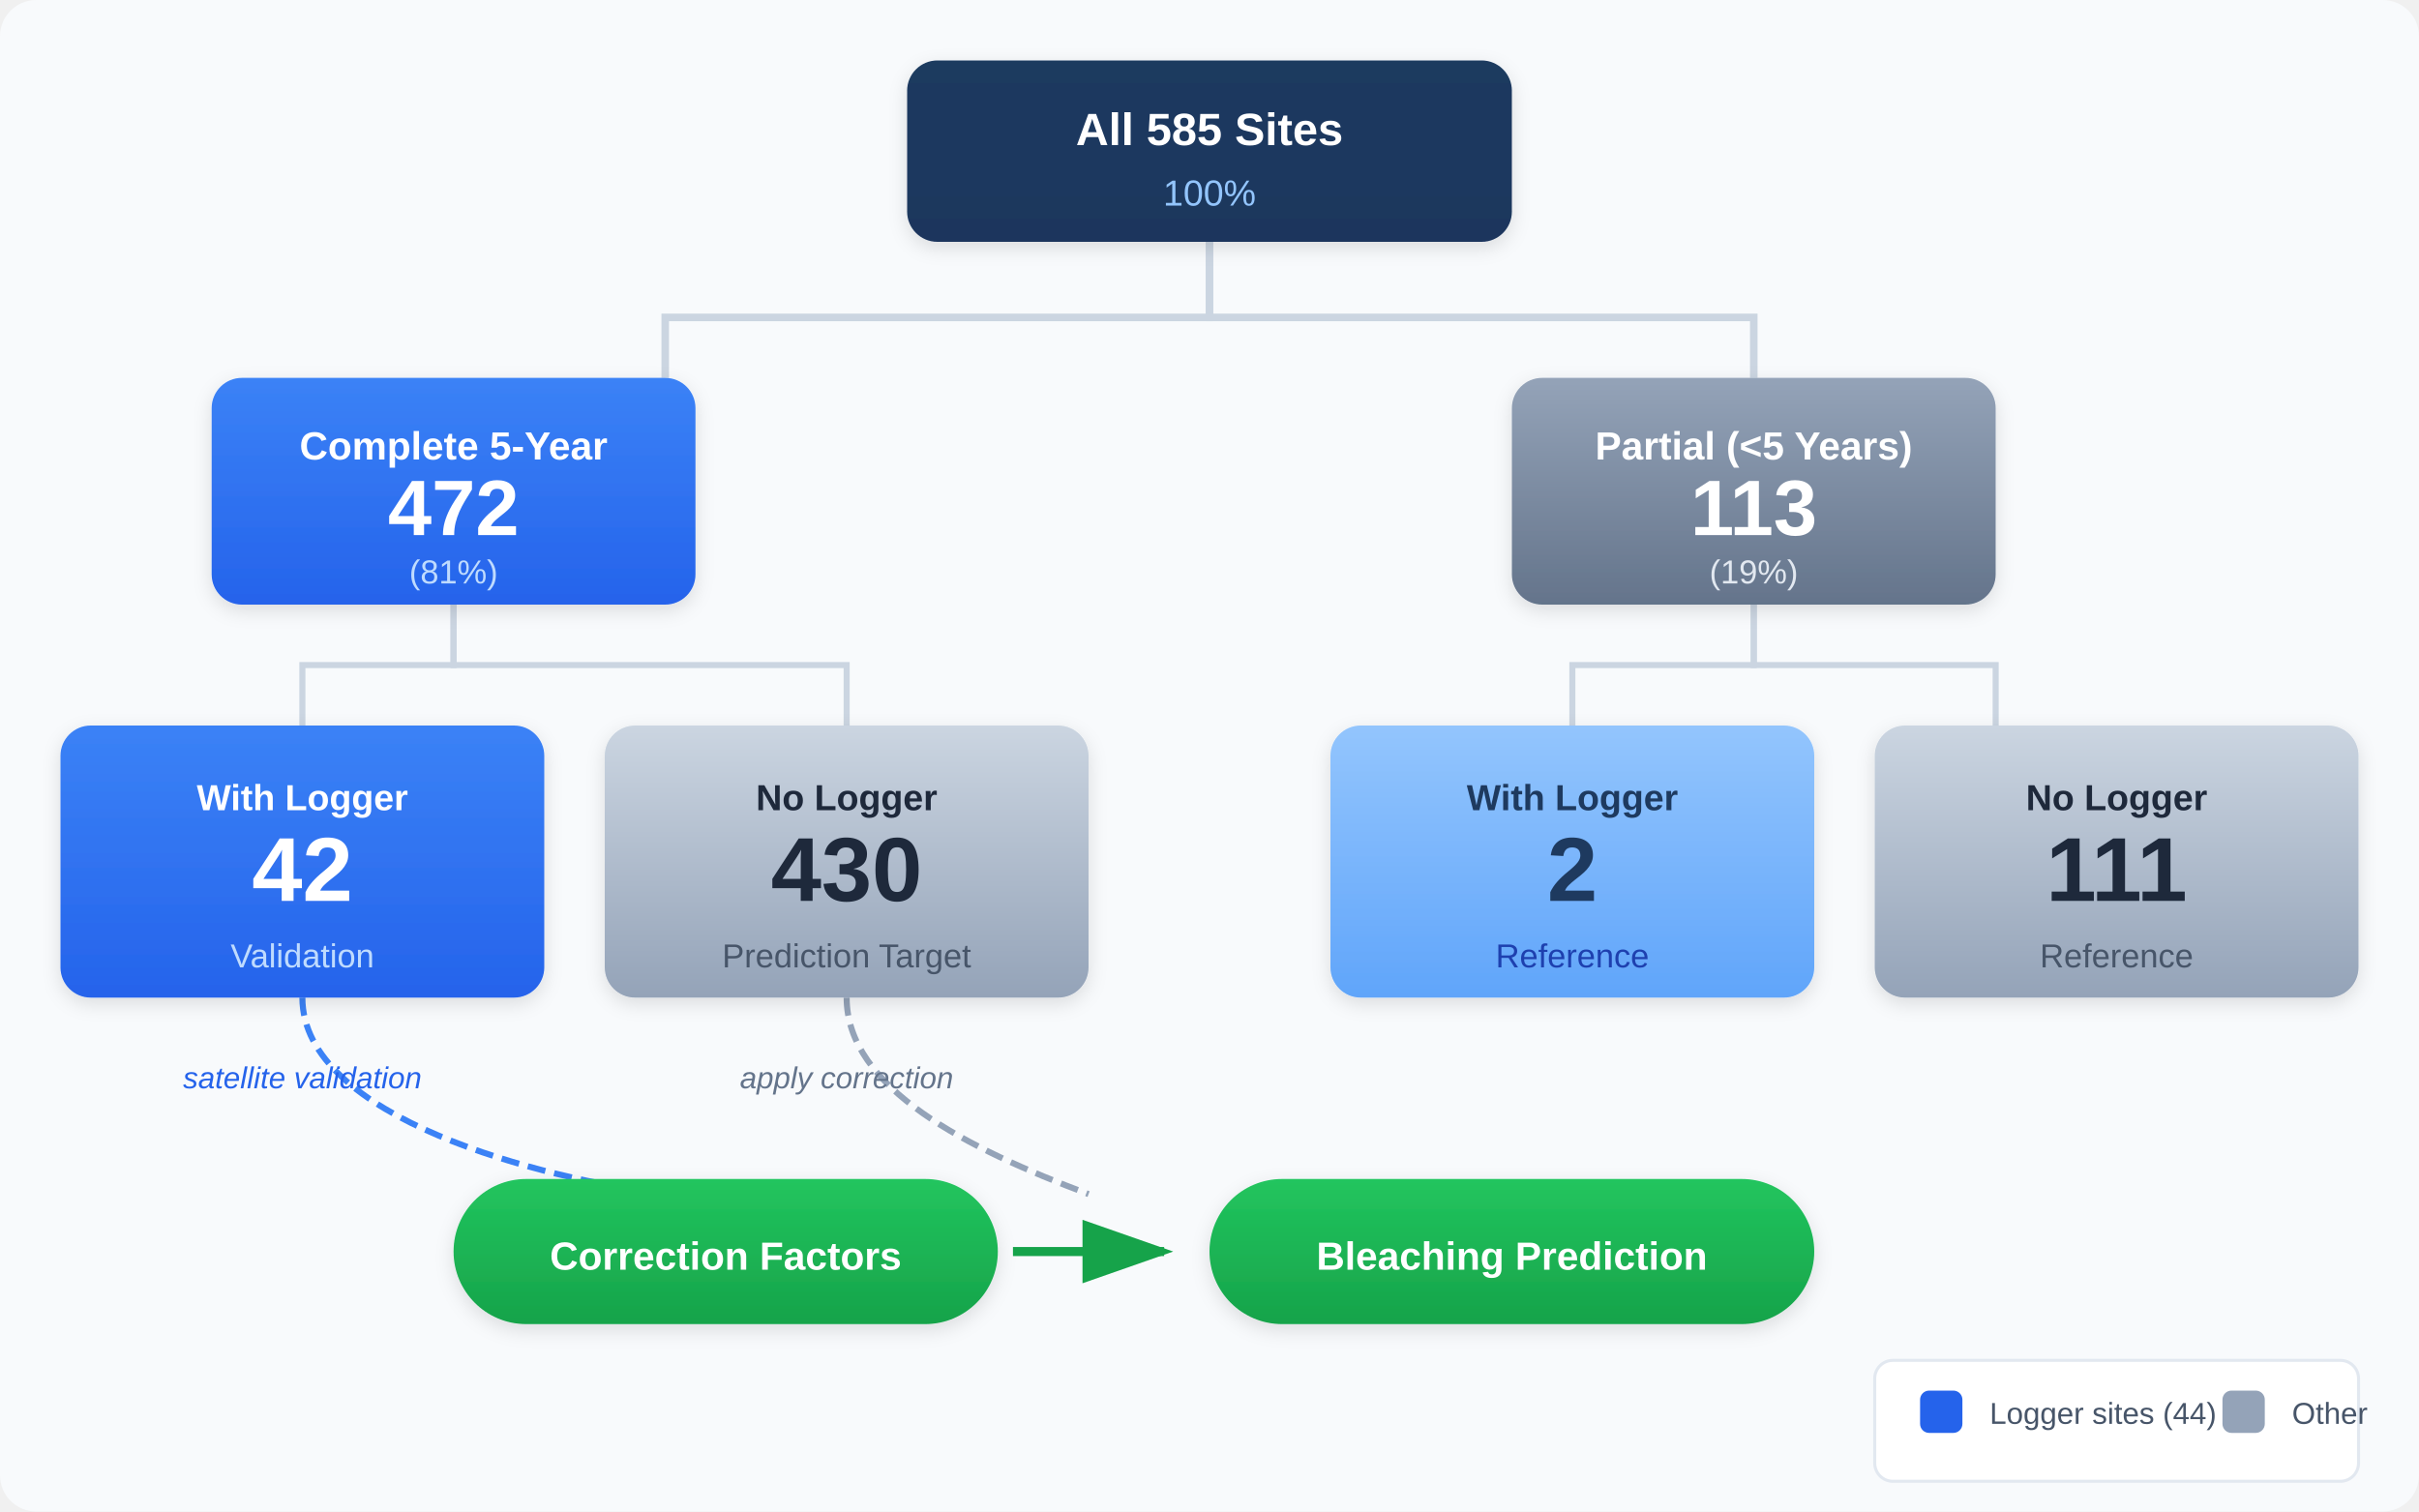
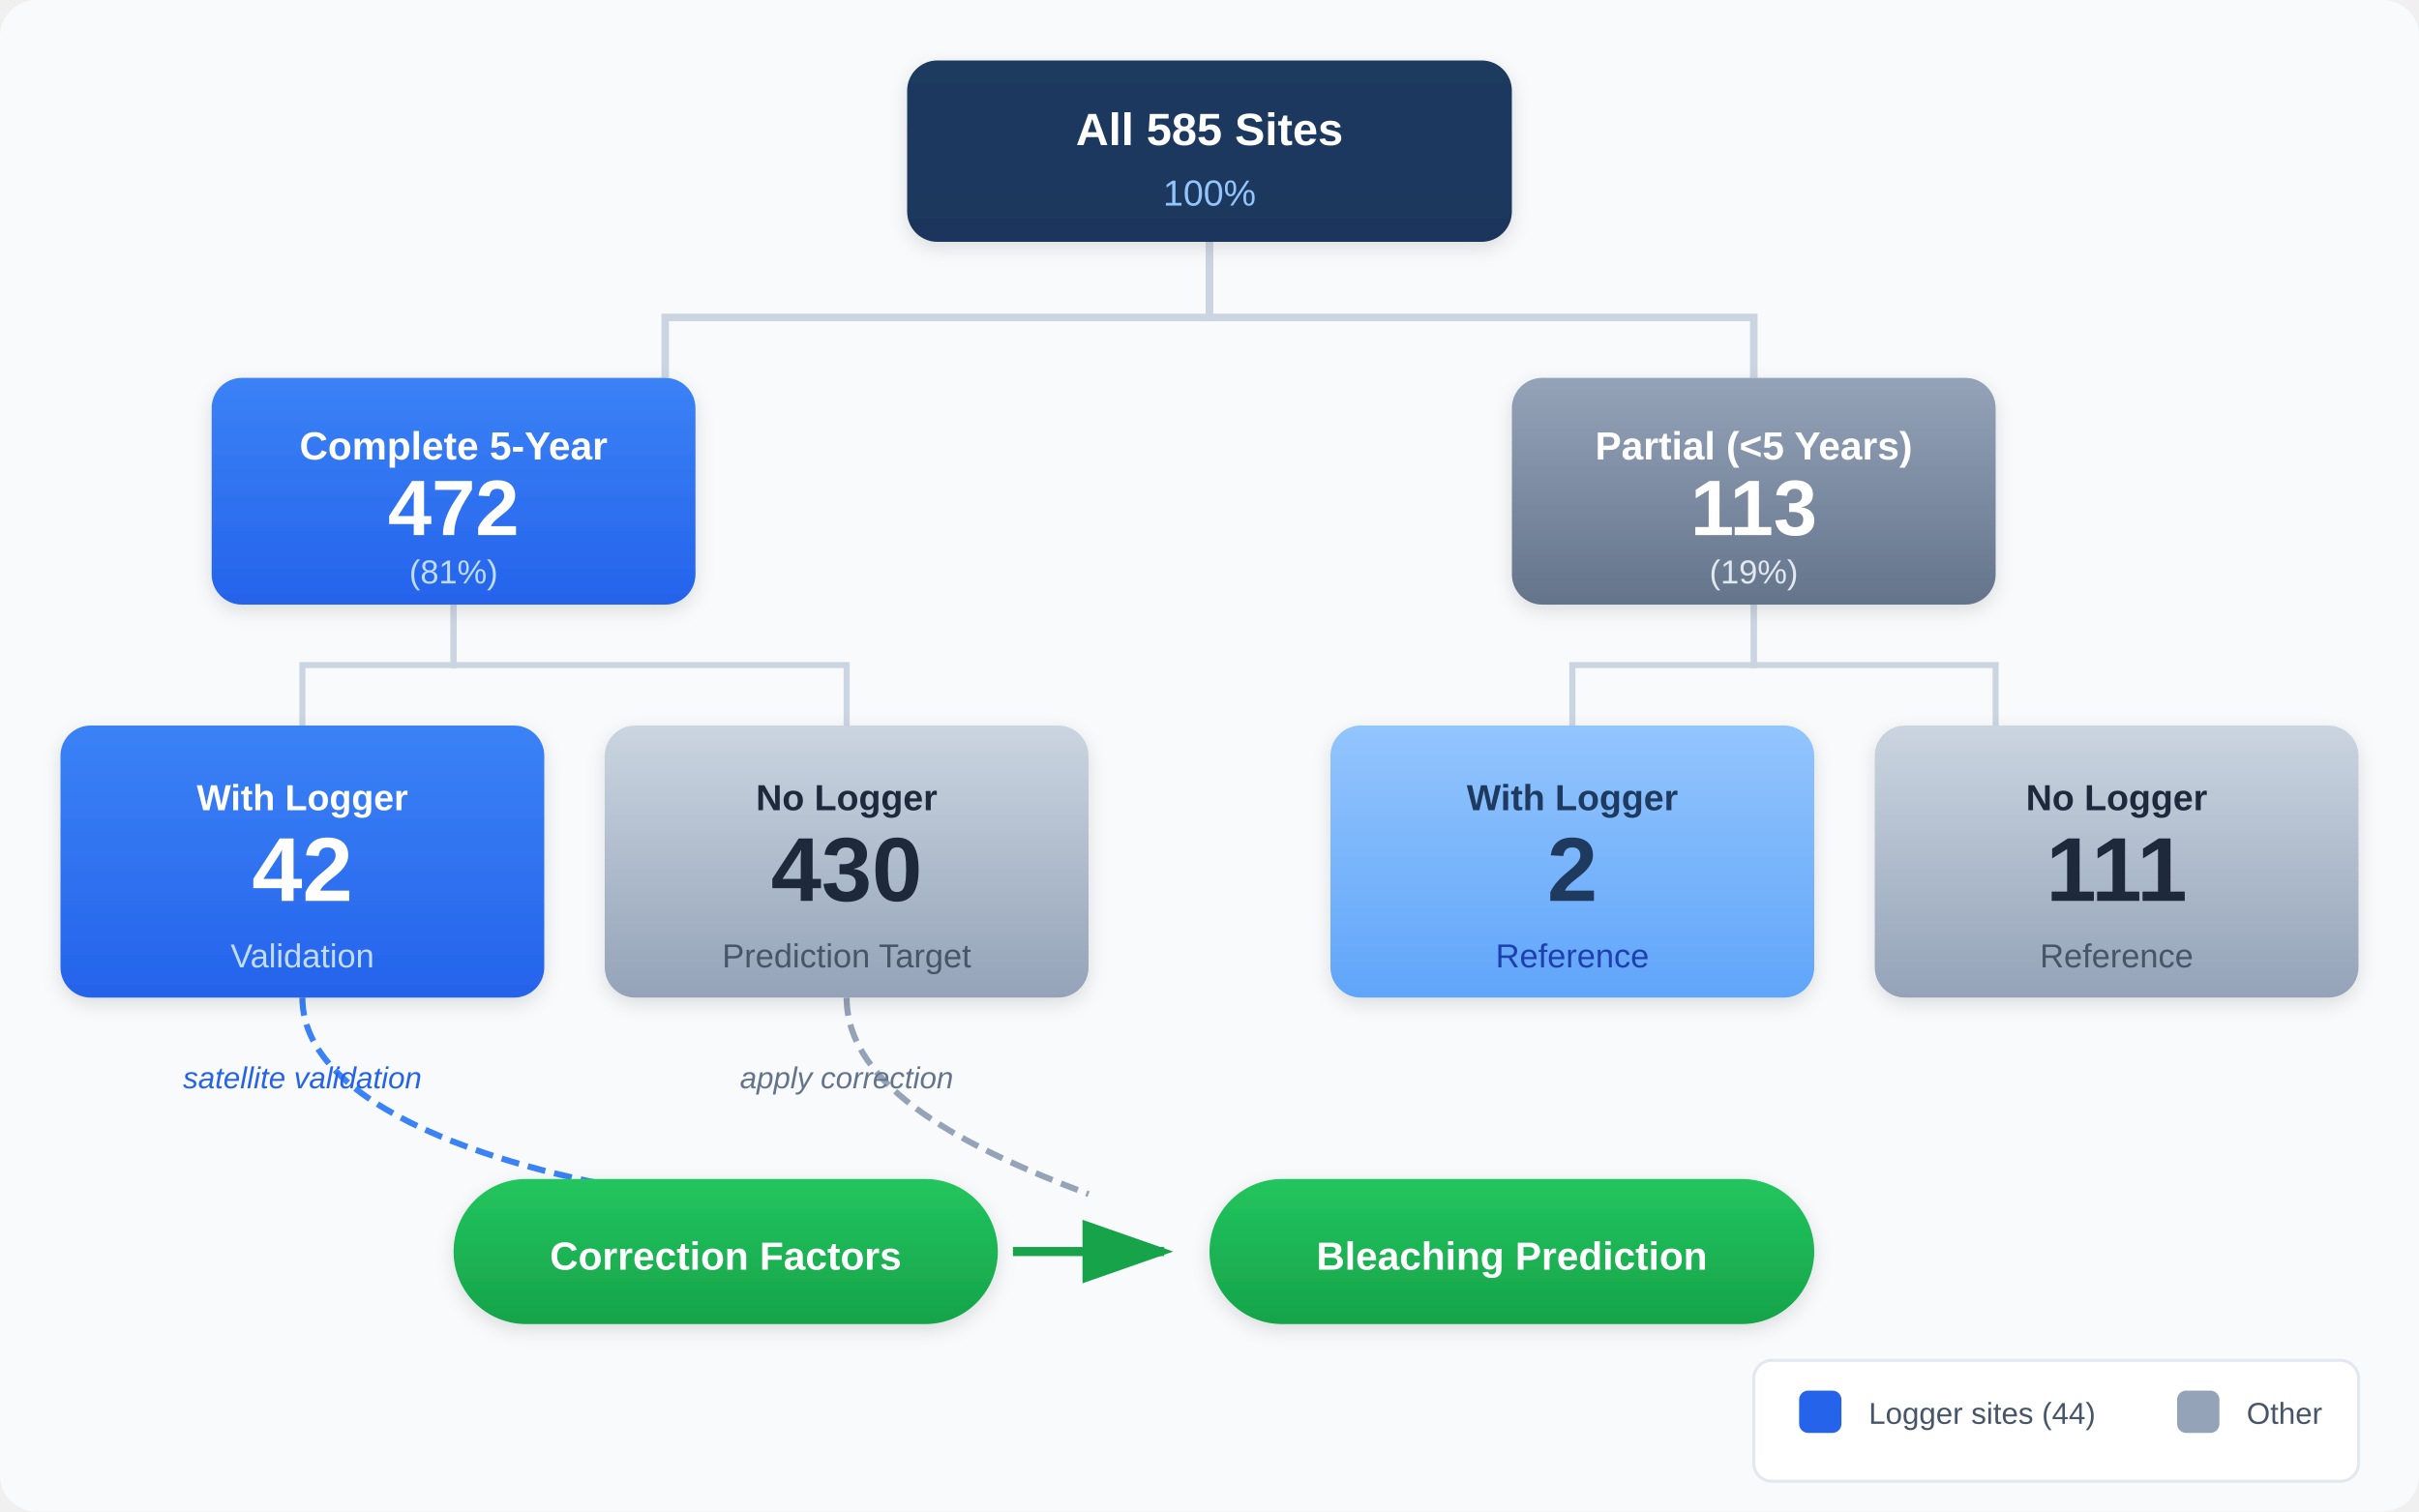
<svg xmlns="http://www.w3.org/2000/svg" viewBox="0 0 800 500" font-family="'Helvetica Neue', Arial, sans-serif">
  <defs>
    <linearGradient id="blueGrad" x1="0%" y1="0%" x2="0%" y2="100%">
      <stop offset="0%" style="stop-color:#3b82f6" />
      <stop offset="100%" style="stop-color:#2563eb" />
    </linearGradient>
    <linearGradient id="grayGrad" x1="0%" y1="0%" x2="0%" y2="100%">
      <stop offset="0%" style="stop-color:#94a3b8" />
      <stop offset="100%" style="stop-color:#64748b" />
    </linearGradient>
    <linearGradient id="lightBlueGrad" x1="0%" y1="0%" x2="0%" y2="100%">
      <stop offset="0%" style="stop-color:#93c5fd" />
      <stop offset="100%" style="stop-color:#60a5fa" />
    </linearGradient>
    <linearGradient id="lightGrayGrad" x1="0%" y1="0%" x2="0%" y2="100%">
      <stop offset="0%" style="stop-color:#cbd5e1" />
      <stop offset="100%" style="stop-color:#94a3b8" />
    </linearGradient>
    <linearGradient id="navyGrad" x1="0%" y1="0%" x2="0%" y2="100%">
      <stop offset="0%" style="stop-color:#1e3a5f" />
      <stop offset="100%" style="stop-color:#1a365d" />
    </linearGradient>
    <linearGradient id="greenGrad" x1="0%" y1="0%" x2="0%" y2="100%">
      <stop offset="0%" style="stop-color:#22c55e" />
      <stop offset="100%" style="stop-color:#16a34a" />
    </linearGradient>
    <filter id="shadow" x="-20%" y="-20%" width="140%" height="140%">
      <feDropShadow dx="0" dy="2" stdDeviation="3" flood-color="#000" flood-opacity="0.12" />
    </filter>
    <marker id="arrowhead" markerWidth="10" markerHeight="7" refX="9" refY="3.5" orient="auto">
      <polygon points="0 0, 10 3.5, 0 7" fill="#16a34a" />
    </marker>
  </defs>
  <rect width="800" height="500" fill="#f8fafc" rx="12" />
  <path d="M 400 80 L 400 105 L 220 105 L 220 125" stroke="#cbd5e1" stroke-width="2.5" fill="none" />
  <path d="M 400 80 L 400 105 L 580 105 L 580 125" stroke="#cbd5e1" stroke-width="2.5" fill="none" />
  <path d="M 150 200 L 150 220 L 100 220 L 100 240" stroke="#cbd5e1" stroke-width="2" fill="none" />
  <path d="M 150 200 L 150 220 L 280 220 L 280 240" stroke="#cbd5e1" stroke-width="2" fill="none" />
  <path d="M 580 200 L 580 220 L 520 220 L 520 240" stroke="#cbd5e1" stroke-width="2" fill="none" />
  <path d="M 580 200 L 580 220 L 660 220 L 660 240" stroke="#cbd5e1" stroke-width="2" fill="none" />
  <path d="M 100 330 C 100 370, 180 390, 220 395" stroke="#3b82f6" stroke-width="2" fill="none" stroke-dasharray="6,3" />
  <path d="M 280 330 C 280 360, 320 380, 360 395" stroke="#94a3b8" stroke-width="2" fill="none" stroke-dasharray="6,3" />
  <g filter="url(#shadow)">
    <rect x="300" y="20" width="200" height="60" rx="10" fill="url(#navyGrad)" />
  </g>
  <text x="400" y="48" text-anchor="middle" fill="white" font-size="15" font-weight="600">All 585 Sites</text>
  <text x="400" y="68" text-anchor="middle" fill="#93c5fd" font-size="12">100%</text>
  <g filter="url(#shadow)">
    <rect x="70" y="125" width="160" height="75" rx="10" fill="url(#blueGrad)" />
  </g>
  <text x="150" y="152" text-anchor="middle" fill="white" font-size="13" font-weight="600">Complete 5-Year</text>
  <text x="150" y="177" text-anchor="middle" fill="white" font-size="26" font-weight="700">472</text>
  <text x="150" y="193" text-anchor="middle" fill="#bfdbfe" font-size="11">(81%)</text>
  <g filter="url(#shadow)">
    <rect x="500" y="125" width="160" height="75" rx="10" fill="url(#grayGrad)" />
  </g>
  <text x="580" y="152" text-anchor="middle" fill="white" font-size="13" font-weight="600">Partial (&lt;5 Years)</text>
  <text x="580" y="177" text-anchor="middle" fill="white" font-size="26" font-weight="700">113</text>
  <text x="580" y="193" text-anchor="middle" fill="#e2e8f0" font-size="11">(19%)</text>
  <g filter="url(#shadow)">
    <rect x="20" y="240" width="160" height="90" rx="10" fill="url(#blueGrad)" />
  </g>
  <text x="100" y="268" text-anchor="middle" fill="white" font-size="12" font-weight="600">With Logger</text>
  <text x="100" y="298" text-anchor="middle" fill="white" font-size="30" font-weight="700">42</text>
  <text x="100" y="320" text-anchor="middle" fill="#bfdbfe" font-size="11">Validation</text>
  <g filter="url(#shadow)">
    <rect x="200" y="240" width="160" height="90" rx="10" fill="url(#lightGrayGrad)" />
  </g>
  <text x="280" y="268" text-anchor="middle" fill="#1e293b" font-size="12" font-weight="600">No Logger</text>
  <text x="280" y="298" text-anchor="middle" fill="#1e293b" font-size="30" font-weight="700">430</text>
  <text x="280" y="320" text-anchor="middle" fill="#475569" font-size="11">Prediction Target</text>
  <g filter="url(#shadow)">
    <rect x="440" y="240" width="160" height="90" rx="10" fill="url(#lightBlueGrad)" />
  </g>
  <text x="520" y="268" text-anchor="middle" fill="#1e3a5f" font-size="12" font-weight="600">With Logger</text>
  <text x="520" y="298" text-anchor="middle" fill="#1e3a5f" font-size="30" font-weight="700">2</text>
  <text x="520" y="320" text-anchor="middle" fill="#1e40af" font-size="11">Reference</text>
  <g filter="url(#shadow)">
    <rect x="620" y="240" width="160" height="90" rx="10" fill="url(#lightGrayGrad)" />
  </g>
  <text x="700" y="268" text-anchor="middle" fill="#1e293b" font-size="12" font-weight="600">No Logger</text>
  <text x="700" y="298" text-anchor="middle" fill="#1e293b" font-size="30" font-weight="700">111</text>
  <text x="700" y="320" text-anchor="middle" fill="#475569" font-size="11">Reference</text>
  <g filter="url(#shadow)">
    <rect x="150" y="390" width="180" height="48" rx="24" fill="url(#greenGrad)" />
  </g>
  <text x="240" y="420" text-anchor="middle" fill="white" font-size="13" font-weight="600">Correction Factors</text>
  <line x1="335" y1="414" x2="385" y2="414" stroke="#16a34a" stroke-width="3" marker-end="url(#arrowhead)" />
  <g filter="url(#shadow)">
    <rect x="400" y="390" width="200" height="48" rx="24" fill="url(#greenGrad)" />
  </g>
  <text x="500" y="420" text-anchor="middle" fill="white" font-size="13" font-weight="600">Bleaching Prediction</text>
  <text x="100" y="360" text-anchor="middle" fill="#2563eb" font-size="10" font-style="italic">satellite validation</text>
  <text x="280" y="360" text-anchor="middle" fill="#64748b" font-size="10" font-style="italic">apply correction</text>
-   <g transform="translate(620, 450)">
-     <rect x="0" y="0" width="160" height="40" rx="6" fill="white" stroke="#e2e8f0" stroke-width="1" />
+   <g transform="translate(580, 450)">
+     <rect x="0" y="0" width="200" height="40" rx="6" fill="white" stroke="#e2e8f0" stroke-width="1" />
    <rect x="15" y="10" width="14" height="14" rx="3" fill="#2563eb" />
    <text x="38" y="21" fill="#475569" font-size="10">Logger sites (44)</text>
-     <rect x="115" y="10" width="14" height="14" rx="3" fill="#94a3b8" />
-     <text x="138" y="21" fill="#475569" font-size="10">Other</text>
+     <rect x="140" y="10" width="14" height="14" rx="3" fill="#94a3b8" />
+     <text x="163" y="21" fill="#475569" font-size="10">Other</text>
  </g>
</svg>
